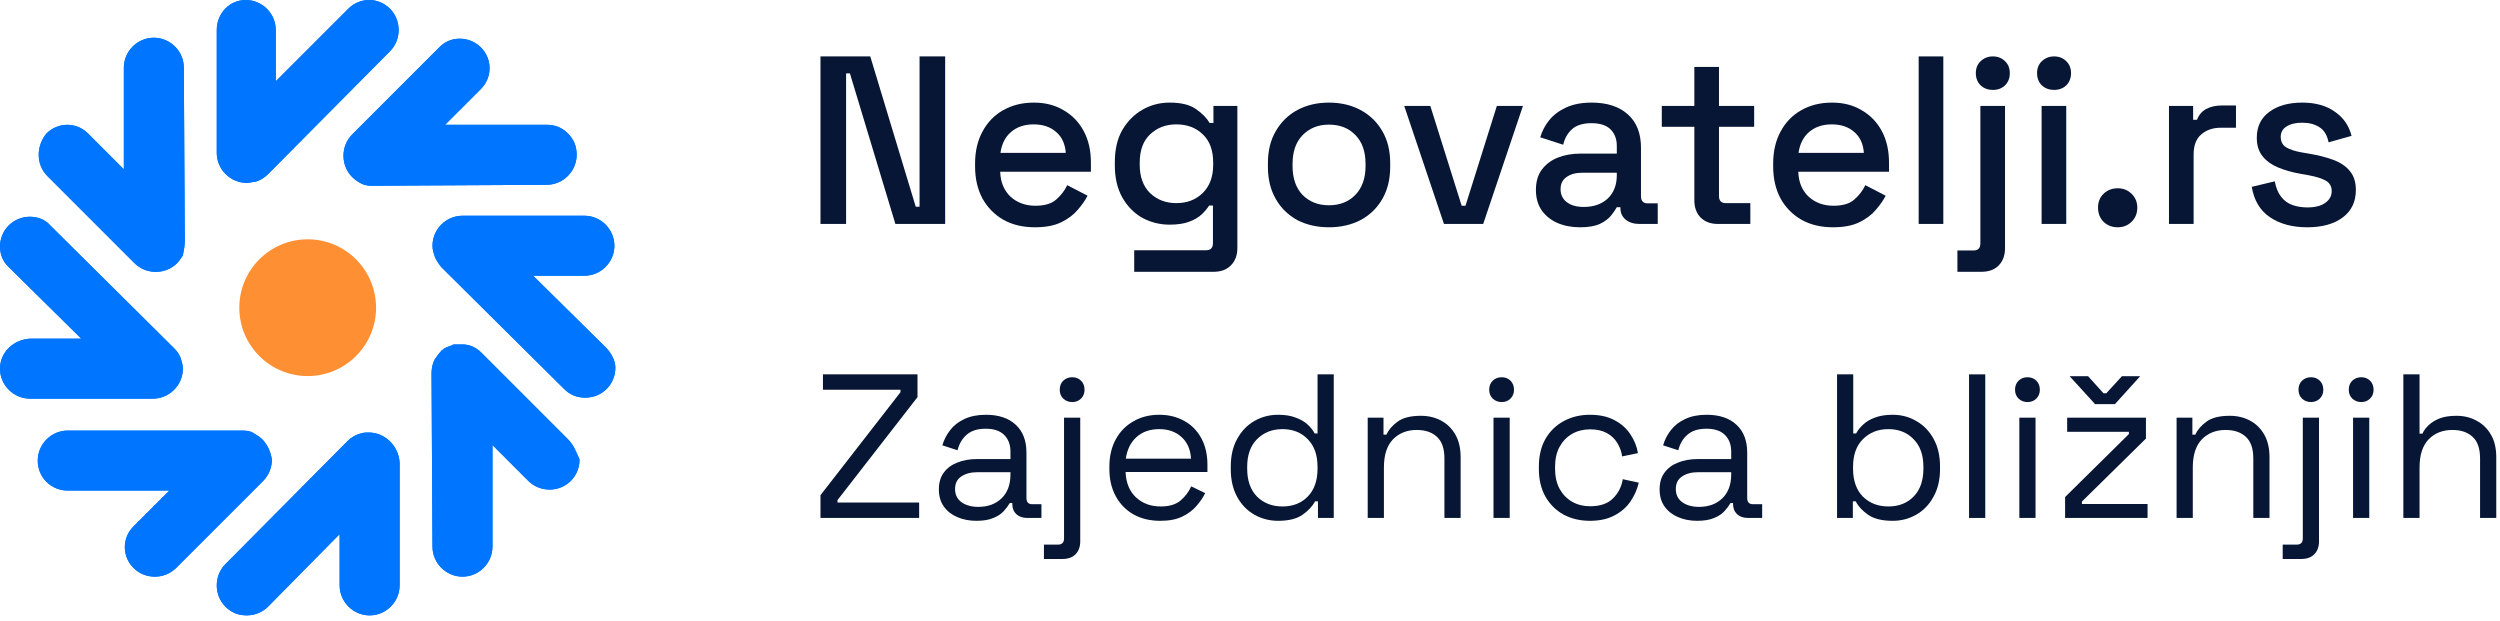
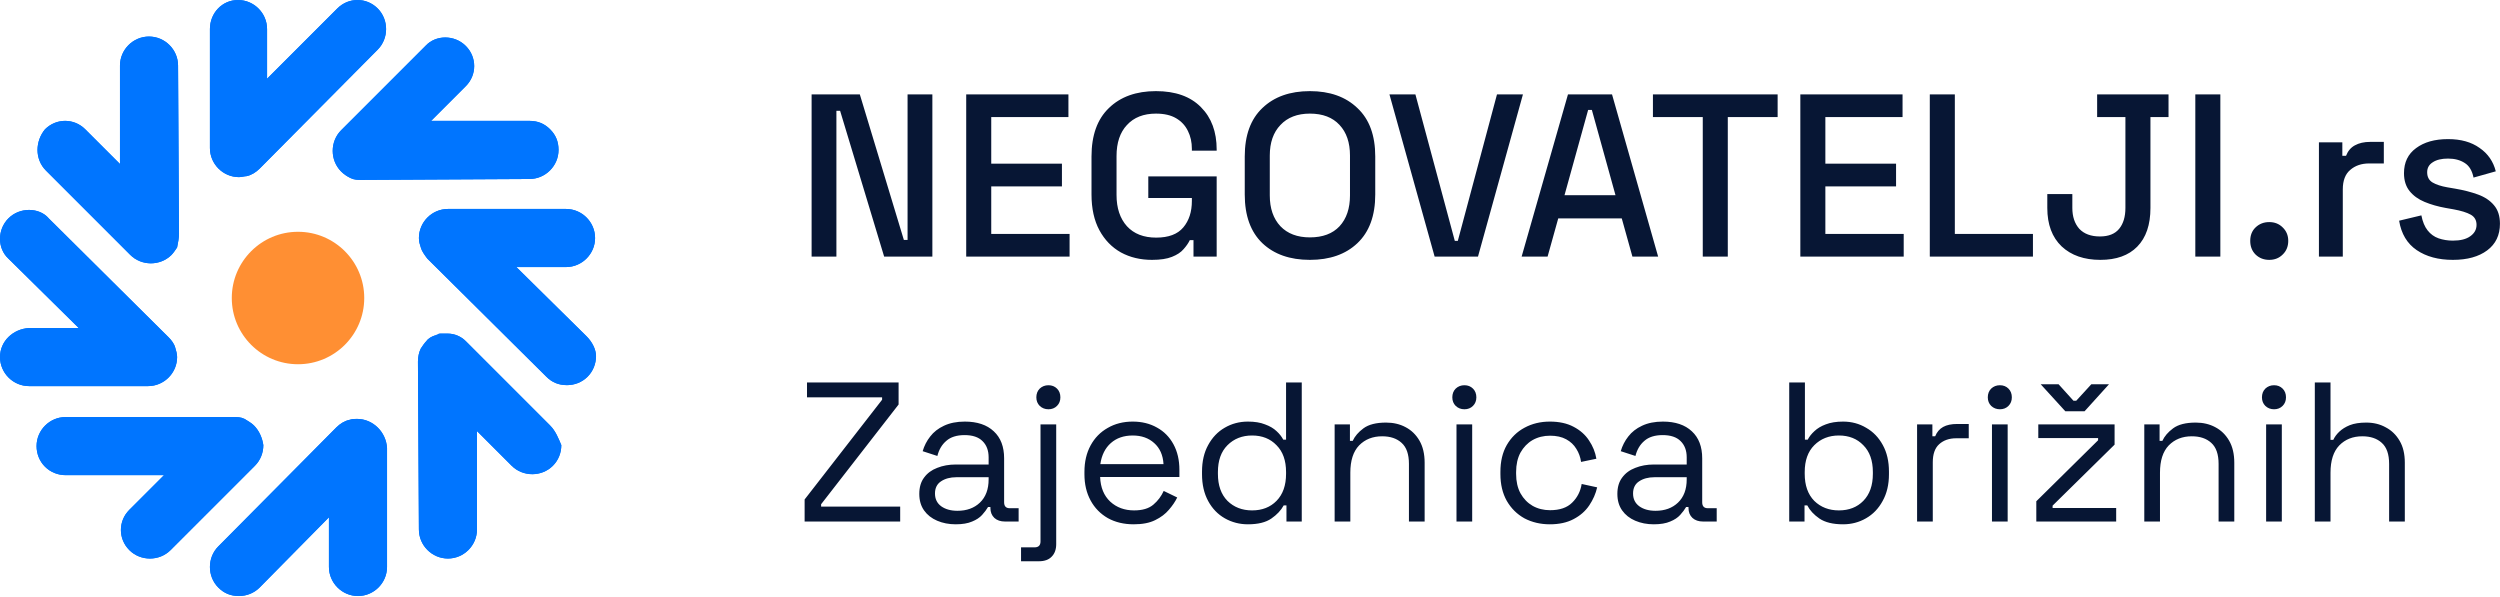
- <svg xmlns="http://www.w3.org/2000/svg" width="520" height="129" viewBox="0 0 520 129" fill="none">
-   <path d="M118.134 27.77C116.926 26.562 115.517 25.958 113.706 25.958H92.575L100.021 18.512C102.436 16.097 102.436 12.273 100.021 9.858C97.606 7.443 93.581 7.443 91.367 9.858L73.255 27.971C72.047 29.178 71.443 30.788 71.443 32.398C71.443 34.008 72.047 35.618 73.255 36.826C73.858 37.43 74.462 37.832 75.267 38.235C76.072 38.637 76.877 38.637 77.682 38.637L113.706 38.436C117.127 38.436 119.945 35.618 119.945 32.197C119.945 30.386 119.341 28.977 118.134 27.77Z" fill="#0075FF" />
-   <path d="M125.983 72.245L110.889 57.353H121.555C124.977 57.353 127.794 54.535 127.794 51.114C127.794 47.693 124.977 44.875 121.555 44.875H96.198C92.776 44.875 89.959 47.693 89.959 51.114C89.959 51.919 90.16 52.523 90.362 53.126C90.563 53.931 91.166 54.736 91.77 55.541L117.329 80.899C118.537 82.106 119.945 82.71 121.757 82.71C123.367 82.71 124.977 82.106 126.184 80.899C127.392 79.692 127.996 78.082 127.996 76.472C127.996 75.063 127.19 73.453 125.983 72.245Z" fill="#0075FF" />
-   <path d="M118.132 91.365L100.02 73.253C99.013 72.246 97.605 71.643 96.196 71.643C95.995 71.643 95.793 71.643 95.592 71.643C95.19 71.643 94.988 71.643 94.787 71.643H94.586C94.385 71.643 94.183 71.643 93.982 71.844C93.781 71.844 93.58 72.045 93.378 72.045C92.775 72.246 91.97 72.649 91.567 73.253C91.165 73.655 90.762 74.259 90.36 74.863C89.957 75.668 89.756 76.674 89.756 77.68L89.957 113.704C89.957 117.125 92.775 119.943 96.196 119.943C99.617 119.943 102.435 117.125 102.435 113.704V92.573L109.881 100.019C111.089 101.227 112.699 101.83 114.309 101.83C115.919 101.83 117.529 101.227 118.736 100.019C119.944 98.811 120.547 97.201 120.547 95.591C119.944 94.183 119.34 92.573 118.132 91.365Z" fill="#0075FF" />
-   <path d="M76.68 89.965C76.077 89.965 75.674 89.965 75.07 90.166C74.064 90.367 73.058 90.971 72.253 91.776L46.895 117.335C45.688 118.543 45.084 120.153 45.084 121.763C45.084 123.373 45.688 124.983 46.895 126.19C48.103 127.398 49.511 128.001 51.323 128.001C52.933 128.001 54.543 127.398 55.75 126.19L70.643 111.096V121.763C70.643 125.184 73.46 128.001 76.882 128.001C80.303 128.001 83.121 125.184 83.121 121.763V96.204C82.919 92.782 80.102 89.965 76.68 89.965Z" fill="#0075FF" />
-   <path d="M54.538 91.37C53.934 90.766 53.129 90.364 52.526 89.961C51.721 89.559 50.916 89.559 50.111 89.559H14.086C10.665 89.559 7.848 92.376 7.848 95.797C7.848 97.407 8.451 99.017 9.659 100.225C10.866 101.432 12.476 102.036 14.086 102.036H35.218L27.772 109.482C25.357 111.898 25.357 115.721 27.772 118.136C28.979 119.344 30.589 119.948 32.199 119.948C33.809 119.948 35.419 119.344 36.627 118.136L54.739 100.024C55.947 98.816 56.55 97.206 56.55 95.596C56.349 94.187 55.745 92.577 54.538 91.37Z" fill="#0075FF" />
-   <path d="M37.634 74.668C37.433 73.863 36.829 73.058 36.225 72.454L10.465 46.895C9.459 45.688 7.849 45.084 6.239 45.084C4.629 45.084 3.019 45.688 1.811 46.895C-0.604 49.31 -0.604 53.335 1.811 55.549L16.905 70.442H6.239C2.818 70.643 1.19955e-07 73.259 1.19955e-07 76.68C1.19955e-07 80.102 2.818 82.919 6.239 82.919H31.798C35.219 82.919 38.036 80.102 38.036 76.68C38.036 76.077 37.835 75.272 37.634 74.668Z" fill="#0075FF" />
-   <path d="M38.438 50.111L38.236 14.086C38.236 10.665 35.419 7.848 31.998 7.848C28.576 7.848 25.759 10.665 25.759 14.086V35.218L18.313 27.772C15.898 25.357 12.074 25.357 9.659 27.772C8.653 28.979 8.049 30.589 8.049 32.199C8.049 33.809 8.653 35.419 9.86 36.627L27.973 54.739C29.18 55.947 30.79 56.55 32.4 56.55C34.01 56.55 35.62 55.947 36.828 54.739C37.23 54.337 37.633 53.733 38.035 53.129C38.236 52.123 38.438 51.117 38.438 50.111Z" fill="#0075FF" />
-   <path d="M81.108 1.811C78.693 -0.604 74.869 -0.604 72.454 1.811L57.36 16.905V6.239C57.36 2.818 54.543 1.19955e-07 51.121 1.19955e-07C47.7 1.19955e-07 45.084 2.818 45.084 6.239V31.798C45.084 35.219 47.901 38.036 51.323 38.036C51.926 38.036 52.53 37.835 52.933 37.835C53.939 37.634 54.945 37.03 55.75 36.225L81.108 10.666C83.523 8.251 83.523 4.226 81.108 1.811Z" fill="#0075FF" />
-   <path d="M118.134 27.77C116.926 26.562 115.517 25.958 113.706 25.958H92.575L100.021 18.512C102.436 16.097 102.436 12.273 100.021 9.858C97.606 7.443 93.581 7.443 91.367 9.858L73.255 27.971C72.047 29.178 71.443 30.788 71.443 32.398C71.443 34.008 72.047 35.618 73.255 36.826C73.858 37.43 74.462 37.832 75.267 38.235C76.072 38.637 76.877 38.637 77.682 38.637L113.706 38.436C117.127 38.436 119.945 35.618 119.945 32.197C119.945 30.386 119.341 28.977 118.134 27.77Z" fill="#0075FF" />
-   <path d="M125.983 72.245L110.889 57.353H121.555C124.977 57.353 127.794 54.535 127.794 51.114C127.794 47.693 124.977 44.875 121.555 44.875H96.198C92.776 44.875 89.959 47.693 89.959 51.114C89.959 51.919 90.16 52.523 90.362 53.126C90.563 53.931 91.166 54.736 91.77 55.541L117.329 80.899C118.537 82.106 119.945 82.71 121.757 82.71C123.367 82.71 124.977 82.106 126.184 80.899C127.392 79.692 127.996 78.082 127.996 76.472C127.996 75.063 127.19 73.453 125.983 72.245Z" fill="#0075FF" />
-   <circle cx="63.999" cy="63.999" r="14.222" fill="#FF8F33" />
-   <path d="M118.132 91.365L100.02 73.253C99.013 72.246 97.605 71.643 96.196 71.643C95.995 71.643 95.793 71.643 95.592 71.643C95.19 71.643 94.988 71.643 94.787 71.643H94.586C94.385 71.643 94.183 71.643 93.982 71.844C93.781 71.844 93.58 72.045 93.378 72.045C92.775 72.246 91.97 72.649 91.567 73.253C91.165 73.655 90.762 74.259 90.36 74.863C89.957 75.668 89.756 76.674 89.756 77.68L89.957 113.704C89.957 117.125 92.775 119.943 96.196 119.943C99.617 119.943 102.435 117.125 102.435 113.704V92.573L109.881 100.019C111.089 101.227 112.699 101.83 114.309 101.83C115.919 101.83 117.529 101.227 118.736 100.019C119.944 98.811 120.547 97.201 120.547 95.591C119.944 94.183 119.34 92.573 118.132 91.365Z" fill="#0075FF" />
-   <path d="M76.68 89.959C76.077 89.959 75.674 89.959 75.07 90.16C74.064 90.362 73.058 90.965 72.253 91.77L46.895 117.329C45.688 118.537 45.084 120.147 45.084 121.757C45.084 123.367 45.688 124.977 46.895 126.184C48.103 127.392 49.511 127.996 51.323 127.996C52.933 127.996 54.543 127.392 55.75 126.184L70.643 111.09V121.757C70.643 125.178 73.46 127.996 76.882 127.996C80.303 127.996 83.121 125.178 83.121 121.757V96.198C82.919 92.776 80.102 89.959 76.68 89.959Z" fill="#0075FF" />
-   <path d="M54.538 91.37C53.934 90.766 53.129 90.364 52.526 89.961C51.721 89.559 50.916 89.559 50.111 89.559H14.086C10.665 89.559 7.848 92.376 7.848 95.797C7.848 97.407 8.451 99.017 9.659 100.225C10.866 101.432 12.476 102.036 14.086 102.036H35.218L27.772 109.482C25.357 111.898 25.357 115.721 27.772 118.136C28.979 119.344 30.589 119.948 32.199 119.948C33.809 119.948 35.419 119.344 36.627 118.136L54.739 100.024C55.947 98.816 56.55 97.206 56.55 95.596C56.349 94.187 55.745 92.577 54.538 91.37Z" fill="#0075FF" />
-   <path d="M37.634 74.668C37.433 73.863 36.829 73.058 36.225 72.454L10.465 46.895C9.459 45.688 7.849 45.084 6.239 45.084C4.629 45.084 3.019 45.688 1.811 46.895C-0.604 49.31 -0.604 53.335 1.811 55.549L16.905 70.442H6.239C2.818 70.643 1.19955e-07 73.259 1.19955e-07 76.68C1.19955e-07 80.102 2.818 82.919 6.239 82.919H31.798C35.219 82.919 38.036 80.102 38.036 76.68C38.036 76.077 37.835 75.272 37.634 74.668Z" fill="#0075FF" />
-   <path d="M38.438 50.111L38.236 14.086C38.236 10.665 35.419 7.848 31.998 7.848C28.576 7.848 25.759 10.665 25.759 14.086V35.218L18.313 27.772C15.898 25.357 12.074 25.357 9.659 27.772C8.653 28.979 8.049 30.589 8.049 32.199C8.049 33.809 8.653 35.419 9.86 36.627L27.973 54.739C29.18 55.947 30.79 56.55 32.4 56.55C34.01 56.55 35.62 55.947 36.828 54.739C37.23 54.337 37.633 53.733 38.035 53.129C38.236 52.123 38.438 51.117 38.438 50.111Z" fill="#0075FF" />
-   <path d="M81.108 1.811C78.693 -0.604 74.869 -0.604 72.454 1.811L57.36 16.905V6.239C57.36 2.818 54.543 1.19955e-07 51.121 1.19955e-07C47.7 1.19955e-07 45.084 2.818 45.084 6.239V31.798C45.084 35.219 47.901 38.036 51.323 38.036C51.926 38.036 52.53 37.835 52.933 37.835C53.939 37.634 54.945 37.03 55.75 36.225L81.108 10.666C83.523 8.251 83.523 4.226 81.108 1.811Z" fill="#0075FF" />
-   <path d="M170.66 46.578V11.734H181.014L190.471 42.994H191.268V11.734H196.594V46.578H186.24L176.783 15.268H175.986V46.578H170.66Z" fill="#071634" />
-   <path d="M215.26 47.275C212.771 47.275 210.598 46.761 208.739 45.732C206.881 44.67 205.421 43.194 204.359 41.302C203.33 39.377 202.816 37.154 202.816 34.632V34.035C202.816 31.479 203.33 29.256 204.359 27.364C205.388 25.44 206.814 23.963 208.64 22.934C210.498 21.872 212.638 21.341 215.061 21.341C217.417 21.341 219.474 21.872 221.233 22.934C223.025 23.963 224.419 25.407 225.414 27.265C226.41 29.123 226.908 31.297 226.908 33.786V35.727H208.042C208.109 37.884 208.822 39.609 210.183 40.904C211.576 42.165 213.302 42.795 215.36 42.795C217.284 42.795 218.728 42.364 219.69 41.501C220.686 40.638 221.449 39.643 221.98 38.514L226.211 40.705C225.746 41.634 225.066 42.613 224.17 43.641C223.307 44.67 222.162 45.533 220.735 46.23C219.309 46.927 217.483 47.275 215.26 47.275ZM208.092 31.794H221.681C221.548 29.936 220.885 28.493 219.69 27.464C218.495 26.402 216.936 25.871 215.011 25.871C213.086 25.871 211.51 26.402 210.282 27.464C209.088 28.493 208.358 29.936 208.092 31.794Z" fill="#071634" />
-   <path d="M231.885 34.433V33.686C231.885 31.098 232.399 28.891 233.428 27.066C234.49 25.241 235.883 23.83 237.609 22.835C239.335 21.839 241.226 21.341 243.284 21.341C245.673 21.341 247.498 21.789 248.759 22.685C250.053 23.581 250.999 24.544 251.596 25.572H252.393V22.038H257.371V51.606C257.371 53.099 256.923 54.294 256.027 55.19C255.164 56.086 253.969 56.534 252.443 56.534H235.917V52.054H250.85C251.812 52.054 252.293 51.556 252.293 50.56V42.745H251.497C251.132 43.343 250.617 43.957 249.954 44.587C249.29 45.218 248.411 45.732 247.316 46.13C246.254 46.529 244.91 46.728 243.284 46.728C241.226 46.728 239.318 46.246 237.559 45.284C235.834 44.288 234.457 42.878 233.428 41.053C232.399 39.195 231.885 36.988 231.885 34.433ZM244.677 42.248C246.901 42.248 248.726 41.551 250.153 40.157C251.613 38.73 252.343 36.772 252.343 34.283V33.835C252.343 31.28 251.63 29.322 250.203 27.962C248.776 26.568 246.934 25.871 244.677 25.871C242.487 25.871 240.662 26.568 239.202 27.962C237.775 29.322 237.062 31.28 237.062 33.835V34.283C237.062 36.772 237.775 38.73 239.202 40.157C240.662 41.551 242.487 42.248 244.677 42.248Z" fill="#071634" />
-   <path d="M276.418 47.275C273.962 47.275 271.772 46.777 269.847 45.782C267.956 44.753 266.462 43.293 265.367 41.401C264.272 39.51 263.725 37.27 263.725 34.682V33.935C263.725 31.346 264.272 29.123 265.367 27.265C266.462 25.373 267.956 23.913 269.847 22.884C271.772 21.856 273.962 21.341 276.418 21.341C278.873 21.341 281.064 21.856 282.988 22.884C284.913 23.913 286.423 25.373 287.518 27.265C288.613 29.123 289.161 31.346 289.161 33.935V34.682C289.161 37.27 288.613 39.51 287.518 41.401C286.423 43.293 284.913 44.753 282.988 45.782C281.064 46.777 278.873 47.275 276.418 47.275ZM276.418 42.696C278.674 42.696 280.499 41.982 281.893 40.555C283.32 39.095 284.034 37.087 284.034 34.532V34.084C284.034 31.529 283.337 29.538 281.943 28.111C280.549 26.651 278.707 25.921 276.418 25.921C274.194 25.921 272.369 26.651 270.942 28.111C269.548 29.538 268.852 31.529 268.852 34.084V34.532C268.852 37.087 269.548 39.095 270.942 40.555C272.369 41.982 274.194 42.696 276.418 42.696Z" fill="#071634" />
-   <path d="M300.343 46.578L292.08 22.038H297.506L304.027 42.795H304.823L311.344 22.038H316.77L308.507 46.578H300.343Z" fill="#071634" />
-   <path d="M328.68 47.275C326.921 47.275 325.345 46.977 323.951 46.379C322.591 45.782 321.496 44.903 320.666 43.741C319.869 42.58 319.471 41.169 319.471 39.51C319.471 37.818 319.869 36.424 320.666 35.329C321.496 34.2 322.607 33.354 324.001 32.79C325.428 32.226 327.037 31.944 328.829 31.944H336.296V30.351C336.296 28.924 335.865 27.779 335.002 26.916C334.139 26.054 332.812 25.622 331.02 25.622C329.261 25.622 327.917 26.037 326.988 26.867C326.058 27.696 325.445 28.775 325.146 30.102L320.367 28.559C320.765 27.232 321.396 26.037 322.259 24.975C323.155 23.88 324.333 23.001 325.793 22.337C327.253 21.673 329.012 21.341 331.069 21.341C334.255 21.341 336.76 22.154 338.586 23.78C340.411 25.407 341.323 27.713 341.323 30.699V40.804C341.323 41.8 341.788 42.297 342.717 42.297H344.808V46.578H340.975C339.813 46.578 338.868 46.28 338.138 45.682C337.408 45.085 337.043 44.272 337.043 43.243V43.094H336.296C336.03 43.592 335.632 44.172 335.101 44.836C334.57 45.5 333.79 46.081 332.762 46.578C331.733 47.043 330.372 47.275 328.68 47.275ZM329.427 43.044C331.484 43.044 333.143 42.463 334.404 41.302C335.665 40.107 336.296 38.481 336.296 36.424V35.926H329.128C327.767 35.926 326.672 36.225 325.843 36.822C325.013 37.386 324.598 38.232 324.598 39.361C324.598 40.489 325.03 41.385 325.893 42.049C326.755 42.712 327.933 43.044 329.427 43.044Z" fill="#071634" />
-   <path d="M357.3 46.578C355.807 46.578 354.612 46.13 353.716 45.234C352.854 44.338 352.422 43.144 352.422 41.65V26.369H345.652V22.038H352.422V13.925H357.549V22.038H364.866V26.369H357.549V40.754C357.549 41.75 358.014 42.248 358.943 42.248H364.07V46.578H357.3Z" fill="#071634" />
-   <path d="M381.264 47.275C378.776 47.275 376.602 46.761 374.744 45.732C372.885 44.67 371.425 43.194 370.363 41.302C369.335 39.377 368.82 37.154 368.82 34.632V34.035C368.82 31.479 369.335 29.256 370.363 27.364C371.392 25.44 372.819 23.963 374.644 22.934C376.502 21.872 378.643 21.341 381.065 21.341C383.421 21.341 385.479 21.872 387.238 22.934C389.03 23.963 390.423 25.407 391.419 27.265C392.414 29.123 392.912 31.297 392.912 33.786V35.727H374.047C374.113 37.884 374.827 39.609 376.187 40.904C377.581 42.165 379.307 42.795 381.364 42.795C383.289 42.795 384.732 42.364 385.695 41.501C386.69 40.638 387.453 39.643 387.984 38.514L392.215 40.705C391.751 41.634 391.07 42.613 390.174 43.641C389.312 44.67 388.167 45.533 386.74 46.23C385.313 46.927 383.488 47.275 381.264 47.275ZM374.097 31.794H387.686C387.553 29.936 386.889 28.493 385.695 27.464C384.5 26.402 382.94 25.871 381.016 25.871C379.091 25.871 377.515 26.402 376.287 27.464C375.092 28.493 374.362 29.936 374.097 31.794Z" fill="#071634" />
-   <path d="M399.084 46.578V11.734H404.211V46.578H399.084Z" fill="#071634" />
-   <path d="M407.141 56.534V52.103H410.476C411.438 52.103 411.919 51.606 411.919 50.61V22.038H417.046V51.606C417.046 53.099 416.615 54.294 415.752 55.19C414.889 56.086 413.678 56.534 412.118 56.534H407.141ZM414.508 18.703C413.512 18.703 412.666 18.388 411.969 17.757C411.305 17.094 410.973 16.247 410.973 15.219C410.973 14.19 411.305 13.36 411.969 12.73C412.666 12.066 413.512 11.734 414.508 11.734C415.536 11.734 416.383 12.066 417.046 12.73C417.71 13.36 418.042 14.19 418.042 15.219C418.042 16.247 417.71 17.094 417.046 17.757C416.383 18.388 415.536 18.703 414.508 18.703Z" fill="#071634" />
-   <path d="M424.653 46.578V22.038H429.78V46.578H424.653ZM427.241 18.703C426.246 18.703 425.4 18.388 424.703 17.757C424.039 17.094 423.707 16.247 423.707 15.219C423.707 14.19 424.039 13.36 424.703 12.73C425.4 12.066 426.246 11.734 427.241 11.734C428.27 11.734 429.116 12.066 429.78 12.73C430.444 13.36 430.775 14.19 430.775 15.219C430.775 16.247 430.444 17.094 429.78 17.757C429.116 18.388 428.27 18.703 427.241 18.703Z" fill="#071634" />
-   <path d="M440.475 47.275C439.313 47.275 438.335 46.894 437.538 46.13C436.775 45.367 436.393 44.388 436.393 43.194C436.393 41.999 436.775 41.036 437.538 40.306C438.335 39.543 439.313 39.161 440.475 39.161C441.636 39.161 442.599 39.543 443.362 40.306C444.158 41.07 444.557 42.032 444.557 43.194C444.557 44.388 444.158 45.367 443.362 46.13C442.599 46.894 441.636 47.275 440.475 47.275Z" fill="#071634" />
-   <path d="M451.146 46.578V22.038H456.173V24.925H456.969C457.368 23.897 457.998 23.15 458.861 22.685C459.757 22.188 460.852 21.939 462.146 21.939H465.083V26.568H461.947C460.288 26.568 458.927 27.032 457.865 27.962C456.803 28.858 456.273 30.251 456.273 32.143V46.578H451.146Z" fill="#071634" />
-   <path d="M479.915 47.275C476.796 47.275 474.208 46.578 472.15 45.184C470.093 43.791 468.832 41.684 468.367 38.863L473.146 37.718C473.411 39.079 473.859 40.157 474.49 40.953C475.12 41.75 475.9 42.314 476.829 42.646C477.792 42.978 478.82 43.144 479.915 43.144C481.541 43.144 482.786 42.828 483.649 42.198C484.545 41.567 484.993 40.754 484.993 39.759C484.993 38.763 484.578 38.033 483.748 37.569C482.919 37.104 481.691 36.722 480.065 36.424L478.372 36.125C476.713 35.827 475.203 35.395 473.843 34.831C472.482 34.267 471.404 33.487 470.607 32.491C469.811 31.496 469.413 30.218 469.413 28.659C469.413 26.336 470.275 24.544 472.001 23.283C473.727 21.988 476.016 21.341 478.87 21.341C481.624 21.341 483.881 21.972 485.64 23.233C487.432 24.461 488.593 26.137 489.124 28.26L484.346 29.604C484.047 28.111 483.416 27.066 482.454 26.468C481.492 25.838 480.297 25.523 478.87 25.523C477.476 25.523 476.381 25.788 475.585 26.319C474.788 26.817 474.39 27.53 474.39 28.459C474.39 29.455 474.772 30.185 475.535 30.65C476.332 31.114 477.393 31.463 478.721 31.695L480.463 31.994C482.222 32.292 483.831 32.707 485.291 33.238C486.751 33.769 487.896 34.532 488.726 35.528C489.589 36.523 490.02 37.851 490.02 39.51C490.02 41.966 489.108 43.874 487.282 45.234C485.457 46.595 483.002 47.275 479.915 47.275Z" fill="#071634" />
-   <path d="M170.66 107.733V102.997L187.3 81.579V81.067H171.172V77.867H190.841V82.603L174.201 104.021V104.533H191.183V107.733H170.66Z" fill="#071634" />
-   <path d="M203.093 108.331C201.642 108.331 200.319 108.075 199.125 107.563C197.93 107.051 196.991 106.311 196.309 105.344C195.626 104.377 195.285 103.197 195.285 101.803C195.285 100.381 195.626 99.214 196.309 98.304C196.991 97.366 197.93 96.669 199.125 96.214C200.319 95.73 201.656 95.488 203.135 95.488H210.175V93.952C210.175 92.473 209.734 91.307 208.853 90.454C207.999 89.6 206.719 89.174 205.013 89.174C203.334 89.174 202.026 89.586 201.087 90.411C200.149 91.207 199.509 92.288 199.167 93.654L196.01 92.63C196.351 91.463 196.892 90.411 197.631 89.472C198.371 88.505 199.352 87.737 200.575 87.168C201.827 86.571 203.32 86.272 205.055 86.272C207.729 86.272 209.805 86.969 211.285 88.363C212.764 89.728 213.503 91.662 213.503 94.166V103.595C213.503 104.448 213.901 104.875 214.698 104.875H216.618V107.733H213.674C212.735 107.733 211.981 107.477 211.413 106.965C210.844 106.425 210.559 105.714 210.559 104.832V104.619H210.047C209.734 105.159 209.308 105.728 208.767 106.325C208.255 106.894 207.544 107.364 206.634 107.733C205.724 108.132 204.543 108.331 203.093 108.331ZM203.477 105.429C205.468 105.429 207.075 104.846 208.298 103.68C209.549 102.485 210.175 100.822 210.175 98.688V98.219H203.263C201.926 98.219 200.817 98.517 199.935 99.115C199.082 99.684 198.655 100.551 198.655 101.717C198.655 102.884 199.096 103.794 199.978 104.448C200.888 105.102 202.054 105.429 203.477 105.429Z" fill="#071634" />
-   <path d="M217.138 116.267V113.28H220.039C220.893 113.28 221.319 112.853 221.319 112V86.87H224.69V112.597C224.69 113.735 224.363 114.631 223.709 115.285C223.083 115.939 222.173 116.267 220.978 116.267H217.138ZM223.026 83.627C222.286 83.627 221.661 83.385 221.149 82.902C220.665 82.418 220.423 81.807 220.423 81.067C220.423 80.299 220.665 79.673 221.149 79.19C221.661 78.706 222.286 78.465 223.026 78.465C223.766 78.465 224.377 78.706 224.861 79.19C225.344 79.673 225.586 80.299 225.586 81.067C225.586 81.807 225.344 82.418 224.861 82.902C224.377 83.385 223.766 83.627 223.026 83.627Z" fill="#071634" />
-   <path d="M241.333 108.331C239.228 108.331 237.379 107.89 235.786 107.008C234.193 106.098 232.956 104.832 232.074 103.211C231.192 101.589 230.752 99.712 230.752 97.579V97.067C230.752 94.905 231.192 93.014 232.074 91.392C232.956 89.771 234.179 88.519 235.743 87.638C237.308 86.728 239.1 86.272 241.119 86.272C243.082 86.272 244.817 86.699 246.325 87.552C247.832 88.377 249.013 89.572 249.866 91.136C250.719 92.701 251.146 94.535 251.146 96.64V98.176H234.122C234.208 100.423 234.933 102.187 236.298 103.467C237.663 104.718 239.37 105.344 241.418 105.344C243.21 105.344 244.59 104.932 245.557 104.107C246.524 103.282 247.263 102.301 247.775 101.163L250.677 102.571C250.25 103.453 249.653 104.334 248.885 105.216C248.145 106.098 247.164 106.837 245.941 107.435C244.746 108.032 243.21 108.331 241.333 108.331ZM234.165 95.403H247.733C247.619 93.469 246.95 91.961 245.727 90.88C244.533 89.799 242.997 89.259 241.119 89.259C239.214 89.259 237.649 89.799 236.426 90.88C235.203 91.961 234.449 93.469 234.165 95.403Z" fill="#071634" />
-   <path d="M265.857 108.331C264.065 108.331 262.415 107.904 260.908 107.051C259.4 106.197 258.206 104.96 257.324 103.339C256.442 101.717 256.001 99.797 256.001 97.579V97.024C256.001 94.806 256.442 92.9 257.324 91.307C258.206 89.686 259.386 88.448 260.865 87.595C262.373 86.713 264.037 86.272 265.857 86.272C267.308 86.272 268.531 86.472 269.526 86.87C270.55 87.24 271.375 87.723 272.001 88.32C272.627 88.889 273.11 89.501 273.452 90.155H274.049V77.867H277.42V107.733H274.134V104.277H273.537C272.968 105.33 272.086 106.269 270.892 107.093C269.697 107.918 268.019 108.331 265.857 108.331ZM266.753 105.344C268.915 105.344 270.664 104.661 272.001 103.296C273.366 101.902 274.049 99.968 274.049 97.494V97.11C274.049 94.635 273.366 92.715 272.001 91.35C270.664 89.956 268.915 89.259 266.753 89.259C264.62 89.259 262.856 89.956 261.462 91.35C260.097 92.715 259.414 94.635 259.414 97.11V97.494C259.414 99.968 260.097 101.902 261.462 103.296C262.856 104.661 264.62 105.344 266.753 105.344Z" fill="#071634" />
-   <path d="M284.483 107.733V86.87H287.768V90.411H288.366C288.821 89.415 289.589 88.519 290.67 87.723C291.779 86.898 293.4 86.486 295.534 86.486C297.098 86.486 298.492 86.813 299.715 87.467C300.966 88.121 301.962 89.088 302.701 90.368C303.441 91.648 303.811 93.227 303.811 95.104V107.733H300.44V95.36C300.44 93.284 299.914 91.776 298.862 90.838C297.838 89.899 296.444 89.43 294.68 89.43C292.661 89.43 291.011 90.084 289.731 91.392C288.479 92.701 287.854 94.649 287.854 97.238V107.733H284.483Z" fill="#071634" />
-   <path d="M310.649 107.733V86.87H314.02V107.733H310.649ZM312.356 83.627C311.616 83.627 310.991 83.385 310.479 82.902C309.995 82.418 309.753 81.807 309.753 81.067C309.753 80.299 309.995 79.673 310.479 79.19C310.991 78.706 311.616 78.465 312.356 78.465C313.096 78.465 313.707 78.706 314.191 79.19C314.674 79.673 314.916 80.299 314.916 81.067C314.916 81.807 314.674 82.418 314.191 82.902C313.707 83.385 313.096 83.627 312.356 83.627Z" fill="#071634" />
-   <path d="M330.707 108.331C328.688 108.331 326.867 107.904 325.246 107.051C323.653 106.169 322.387 104.917 321.449 103.296C320.539 101.675 320.084 99.755 320.084 97.536V97.067C320.084 94.82 320.539 92.9 321.449 91.307C322.387 89.686 323.653 88.448 325.246 87.595C326.867 86.713 328.688 86.272 330.707 86.272C332.698 86.272 334.391 86.642 335.785 87.382C337.207 88.121 338.316 89.103 339.113 90.326C339.937 91.549 340.464 92.857 340.691 94.251L337.406 94.934C337.264 93.91 336.922 92.971 336.382 92.118C335.87 91.264 335.145 90.582 334.206 90.07C333.267 89.558 332.115 89.302 330.75 89.302C329.356 89.302 328.105 89.615 326.995 90.24C325.915 90.866 325.047 91.762 324.393 92.928C323.767 94.094 323.454 95.488 323.454 97.11V97.494C323.454 99.115 323.767 100.509 324.393 101.675C325.047 102.841 325.915 103.737 326.995 104.363C328.105 104.989 329.356 105.301 330.75 105.301C332.826 105.301 334.405 104.761 335.486 103.68C336.595 102.599 337.278 101.262 337.534 99.669L340.862 100.395C340.549 101.76 339.98 103.054 339.155 104.277C338.33 105.501 337.207 106.482 335.785 107.221C334.391 107.961 332.698 108.331 330.707 108.331Z" fill="#071634" />
-   <path d="M353.007 108.331C351.556 108.331 350.234 108.075 349.039 107.563C347.844 107.051 346.906 106.311 346.223 105.344C345.54 104.377 345.199 103.197 345.199 101.803C345.199 100.381 345.54 99.214 346.223 98.304C346.906 97.366 347.844 96.669 349.039 96.214C350.234 95.73 351.571 95.488 353.05 95.488H360.09V93.952C360.09 92.473 359.649 91.307 358.767 90.454C357.914 89.6 356.634 89.174 354.927 89.174C353.249 89.174 351.94 89.586 351.002 90.411C350.063 91.207 349.423 92.288 349.082 93.654L345.924 92.63C346.266 91.463 346.806 90.411 347.546 89.472C348.285 88.505 349.267 87.737 350.49 87.168C351.741 86.571 353.235 86.272 354.97 86.272C357.643 86.272 359.72 86.969 361.199 88.363C362.678 89.728 363.418 91.662 363.418 94.166V103.595C363.418 104.448 363.816 104.875 364.612 104.875H366.532V107.733H363.588C362.65 107.733 361.896 107.477 361.327 106.965C360.758 106.425 360.474 105.714 360.474 104.832V104.619H359.962C359.649 105.159 359.222 105.728 358.682 106.325C358.17 106.894 357.459 107.364 356.548 107.733C355.638 108.132 354.458 108.331 353.007 108.331ZM353.391 105.429C355.382 105.429 356.989 104.846 358.212 103.68C359.464 102.485 360.09 100.822 360.09 98.688V98.219H353.178C351.841 98.219 350.732 98.517 349.85 99.115C348.996 99.684 348.57 100.551 348.57 101.717C348.57 102.884 349.011 103.794 349.892 104.448C350.803 105.102 351.969 105.429 353.391 105.429Z" fill="#071634" />
-   <path d="M393.669 108.331C391.507 108.331 389.815 107.918 388.592 107.093C387.397 106.269 386.53 105.33 385.989 104.277H385.392V107.733H382.107V77.867H385.477V90.155H386.075C386.416 89.501 386.899 88.889 387.525 88.32C388.151 87.723 388.962 87.24 389.957 86.87C390.981 86.472 392.218 86.272 393.669 86.272C395.489 86.272 397.139 86.713 398.618 87.595C400.126 88.448 401.321 89.686 402.202 91.307C403.084 92.9 403.525 94.806 403.525 97.024V97.579C403.525 99.797 403.07 101.717 402.16 103.339C401.278 104.96 400.083 106.197 398.576 107.051C397.097 107.904 395.461 108.331 393.669 108.331ZM392.773 105.344C394.935 105.344 396.684 104.661 398.021 103.296C399.386 101.902 400.069 99.968 400.069 97.494V97.11C400.069 94.635 399.386 92.715 398.021 91.35C396.684 89.956 394.935 89.259 392.773 89.259C390.64 89.259 388.876 89.956 387.482 91.35C386.117 92.715 385.435 94.635 385.435 97.11V97.494C385.435 99.968 386.117 101.902 387.482 103.296C388.876 104.661 390.64 105.344 392.773 105.344Z" fill="#071634" />
-   <path d="M409.564 107.733V77.867H412.935V107.733H409.564Z" fill="#071634" />
-   <path d="M420.023 107.733V86.87H423.393V107.733H420.023ZM421.729 83.627C420.99 83.627 420.364 83.385 419.852 82.902C419.368 82.418 419.127 81.807 419.127 81.067C419.127 80.299 419.368 79.673 419.852 79.19C420.364 78.706 420.99 78.465 421.729 78.465C422.469 78.465 423.08 78.706 423.564 79.19C424.047 79.673 424.289 80.299 424.289 81.067C424.289 81.807 424.047 82.418 423.564 82.902C423.08 83.385 422.469 83.627 421.729 83.627Z" fill="#071634" />
-   <path d="M429.542 107.733V103.381L442.811 90.283V89.814H429.969V86.87H446.353V91.222L433.041 104.32V104.832H446.694V107.733H429.542ZM435.771 84.054L430.481 78.251H434.321L437.521 81.793H438.118L441.361 78.251H445.158L439.91 84.054H435.771Z" fill="#071634" />
-   <path d="M452.73 107.733V86.87H456.016V90.411H456.613C457.068 89.415 457.836 88.519 458.917 87.723C460.026 86.898 461.648 86.486 463.781 86.486C465.345 86.486 466.739 86.813 467.962 87.467C469.214 88.121 470.209 89.088 470.949 90.368C471.688 91.648 472.058 93.227 472.058 95.104V107.733H468.688V95.36C468.688 93.284 468.161 91.776 467.109 90.838C466.085 89.899 464.691 89.43 462.928 89.43C460.908 89.43 459.258 90.084 457.978 91.392C456.727 92.701 456.101 94.649 456.101 97.238V107.733H452.73Z" fill="#071634" />
-   <path d="M474.801 116.267V113.28H477.702C478.555 113.28 478.982 112.853 478.982 112V86.87H482.353V112.597C482.353 113.735 482.026 114.631 481.371 115.285C480.746 115.939 479.835 116.267 478.641 116.267H474.801ZM480.689 83.627C479.949 83.627 479.323 83.385 478.811 82.902C478.328 82.418 478.086 81.807 478.086 81.067C478.086 80.299 478.328 79.673 478.811 79.19C479.323 78.706 479.949 78.465 480.689 78.465C481.428 78.465 482.04 78.706 482.523 79.19C483.007 79.673 483.249 80.299 483.249 81.067C483.249 81.807 483.007 82.418 482.523 82.902C482.04 83.385 481.428 83.627 480.689 83.627Z" fill="#071634" />
-   <path d="M489.438 107.733V86.87H492.809V107.733H489.438ZM491.145 83.627C490.405 83.627 489.78 83.385 489.268 82.902C488.784 82.418 488.542 81.807 488.542 81.067C488.542 80.299 488.784 79.673 489.268 79.19C489.78 78.706 490.405 78.465 491.145 78.465C491.884 78.465 492.496 78.706 492.98 79.19C493.463 79.673 493.705 80.299 493.705 81.067C493.705 81.807 493.463 82.418 492.98 82.902C492.496 83.385 491.884 83.627 491.145 83.627Z" fill="#071634" />
-   <path d="M499.896 107.733V77.867H503.267V90.198H503.864C504.149 89.572 504.575 88.989 505.144 88.448C505.742 87.879 506.495 87.41 507.406 87.04C508.344 86.671 509.525 86.486 510.947 86.486C512.511 86.486 513.905 86.827 515.128 87.51C516.38 88.164 517.375 89.131 518.115 90.411C518.854 91.662 519.224 93.227 519.224 95.104V107.733H515.854V95.36C515.854 93.284 515.327 91.776 514.275 90.838C513.251 89.899 511.857 89.43 510.094 89.43C508.074 89.43 506.424 90.084 505.144 91.392C503.893 92.701 503.267 94.649 503.267 97.238V107.733H499.896Z" fill="#071634" />
+ <svg xmlns="http://www.w3.org/2000/svg" fill="none" viewBox="0 0.5 151 36">
+   <path d="M33.227 8.311C32.887 7.971 32.491 7.801 31.981 7.801H26.038L28.132 5.707C28.812 5.028 28.812 3.952 28.132 3.273C27.453 2.594 26.321 2.594 25.698 3.273L20.604 8.367C20.265 8.707 20.095 9.16 20.095 9.613C20.095 10.065 20.265 10.518 20.604 10.858C20.774 11.028 20.944 11.141 21.17 11.254C21.397 11.367 21.623 11.367 21.849 11.367L31.981 11.311C32.944 11.311 33.736 10.518 33.736 9.556C33.736 9.047 33.566 8.65 33.227 8.311Z" fill="#0075FF" />
+   <path d="M35.434 20.819L31.189 16.631H34.188C35.151 16.631 35.943 15.838 35.943 14.876C35.943 13.914 35.151 13.121 34.188 13.121H27.056C26.094 13.121 25.302 13.914 25.302 14.876C25.302 15.102 25.358 15.272 25.415 15.442C25.472 15.668 25.641 15.895 25.811 16.121L33 23.253C33.339 23.593 33.736 23.762 34.245 23.762C34.698 23.762 35.151 23.593 35.49 23.253C35.83 22.913 36 22.461 36 22.008C36 21.611 35.773 21.159 35.434 20.819Z" fill="#0075FF" />
+   <path d="M33.225 26.198L28.131 21.103C27.848 20.82 27.452 20.65 27.055 20.65C26.999 20.65 26.942 20.65 26.886 20.65C26.772 20.65 26.716 20.65 26.659 20.65H26.603C26.546 20.65 26.489 20.65 26.433 20.707C26.376 20.707 26.32 20.764 26.263 20.764C26.093 20.82 25.867 20.933 25.754 21.103C25.64 21.216 25.527 21.386 25.414 21.556C25.301 21.782 25.244 22.066 25.244 22.349L25.301 32.48C25.301 33.443 26.093 34.235 27.055 34.235C28.018 34.235 28.81 33.443 28.81 32.48V26.537L30.904 28.631C31.244 28.971 31.697 29.141 32.15 29.141C32.602 29.141 33.055 28.971 33.395 28.631C33.735 28.292 33.904 27.839 33.904 27.386C33.735 26.99 33.565 26.537 33.225 26.198Z" fill="#0075FF" />
+   <path d="M21.565 25.803C21.395 25.803 21.282 25.803 21.113 25.859C20.829 25.916 20.547 26.086 20.32 26.312L13.188 33.501C12.848 33.84 12.679 34.293 12.679 34.746C12.679 35.199 12.848 35.652 13.188 35.991C13.528 36.331 13.924 36.501 14.433 36.501C14.886 36.501 15.339 36.331 15.679 35.991L19.867 31.746V34.746C19.867 35.708 20.66 36.501 21.622 36.501C22.584 36.501 23.377 35.708 23.377 34.746V27.557C23.32 26.595 22.528 25.803 21.565 25.803Z" fill="#0075FF" />
+   <path d="M15.34 26.199C15.17 26.029 14.944 25.916 14.774 25.803C14.547 25.689 14.321 25.689 14.095 25.689H3.963C3 25.689 2.208 26.482 2.208 27.444C2.208 27.897 2.378 28.35 2.717 28.689C3.057 29.029 3.51 29.199 3.963 29.199H9.906L7.812 31.293C7.132 31.972 7.132 33.048 7.812 33.727C8.151 34.067 8.604 34.236 9.057 34.236C9.51 34.236 9.963 34.067 10.302 33.727L15.396 28.633C15.736 28.293 15.906 27.84 15.906 27.387C15.849 26.991 15.68 26.538 15.34 26.199Z" fill="#0075FF" />
+   <path d="M10.585 21.5C10.528 21.274 10.358 21.047 10.188 20.878L2.943 13.689C2.66 13.35 2.208 13.18 1.755 13.18C1.302 13.18 0.849 13.35 0.509 13.689C-0.17 14.368 -0.17 15.5 0.509 16.123L4.755 20.312H1.755C0.792 20.368 3.37379e-08 21.104 3.37379e-08 22.066C3.37379e-08 23.029 0.792 23.821 1.755 23.821H8.943C9.905 23.821 10.698 23.029 10.698 22.066C10.698 21.896 10.641 21.67 10.585 21.5Z" fill="#0075FF" />
+   <path d="M10.812 14.594L10.755 4.462C10.755 3.499 9.963 2.707 9 2.707C8.038 2.707 7.246 3.499 7.246 4.462V10.405L5.151 8.311C4.472 7.631 3.397 7.631 2.717 8.311C2.434 8.65 2.265 9.103 2.265 9.556C2.265 10.009 2.434 10.462 2.774 10.801L7.868 15.896C8.208 16.235 8.661 16.405 9.114 16.405C9.566 16.405 10.019 16.235 10.359 15.896C10.472 15.782 10.585 15.613 10.698 15.443C10.755 15.16 10.812 14.877 10.812 14.594Z" fill="#0075FF" />
+   <path d="M22.811 1.009C22.131 0.33 21.056 0.33 20.377 1.009L16.131 5.255V2.255C16.131 1.292 15.339 0.5 14.377 0.5C13.415 0.5 12.679 1.292 12.679 2.255V9.443C12.679 10.405 13.471 11.198 14.433 11.198C14.603 11.198 14.773 11.141 14.886 11.141C15.169 11.085 15.452 10.915 15.679 10.688L22.811 3.5C23.49 2.821 23.49 1.689 22.811 1.009Z" fill="#0075FF" />
+   <path d="M33.227 8.311C32.887 7.971 32.491 7.801 31.981 7.801H26.038L28.132 5.707C28.812 5.028 28.812 3.952 28.132 3.273C27.453 2.594 26.321 2.594 25.698 3.273L20.604 8.367C20.265 8.707 20.095 9.16 20.095 9.613C20.095 10.065 20.265 10.518 20.604 10.858C20.774 11.028 20.944 11.141 21.17 11.254C21.397 11.367 21.623 11.367 21.849 11.367L31.981 11.311C32.944 11.311 33.736 10.518 33.736 9.556C33.736 9.047 33.566 8.65 33.227 8.311Z" fill="#0075FF" />
+   <path d="M35.434 20.819L31.189 16.631H34.188C35.151 16.631 35.943 15.838 35.943 14.876C35.943 13.914 35.151 13.121 34.188 13.121H27.056C26.094 13.121 25.302 13.914 25.302 14.876C25.302 15.102 25.358 15.272 25.415 15.442C25.472 15.668 25.641 15.895 25.811 16.121L33 23.253C33.339 23.593 33.736 23.762 34.245 23.762C34.698 23.762 35.151 23.593 35.49 23.253C35.83 22.913 36 22.461 36 22.008C36 21.611 35.773 21.159 35.434 20.819Z" fill="#0075FF" />
+   <circle cx="18" cy="18.5" r="4" fill="#FF8F33" />
+   <path d="M33.225 26.198L28.131 21.103C27.848 20.82 27.452 20.65 27.055 20.65C26.999 20.65 26.942 20.65 26.886 20.65C26.772 20.65 26.716 20.65 26.659 20.65H26.603C26.546 20.65 26.489 20.65 26.433 20.707C26.376 20.707 26.32 20.764 26.263 20.764C26.093 20.82 25.867 20.933 25.754 21.103C25.64 21.216 25.527 21.386 25.414 21.556C25.301 21.782 25.244 22.066 25.244 22.349L25.301 32.48C25.301 33.443 26.093 34.235 27.055 34.235C28.018 34.235 28.81 33.443 28.81 32.48V26.537L30.904 28.631C31.244 28.971 31.697 29.141 32.15 29.141C32.602 29.141 33.055 28.971 33.395 28.631C33.735 28.292 33.904 27.839 33.904 27.386C33.735 26.99 33.565 26.537 33.225 26.198Z" fill="#0075FF" />
+   <path d="M21.565 25.801C21.395 25.801 21.282 25.801 21.113 25.857C20.829 25.914 20.547 26.084 20.32 26.31L13.188 33.499C12.848 33.838 12.679 34.291 12.679 34.744C12.679 35.197 12.848 35.65 13.188 35.989C13.528 36.329 13.924 36.499 14.433 36.499C14.886 36.499 15.339 36.329 15.679 35.989L19.867 31.744V34.744C19.867 35.706 20.66 36.499 21.622 36.499C22.584 36.499 23.377 35.706 23.377 34.744V27.555C23.32 26.593 22.528 25.801 21.565 25.801Z" fill="#0075FF" />
+   <path d="M15.34 26.199C15.17 26.029 14.944 25.916 14.774 25.803C14.547 25.689 14.321 25.689 14.095 25.689H3.963C3 25.689 2.208 26.482 2.208 27.444C2.208 27.897 2.378 28.35 2.717 28.689C3.057 29.029 3.51 29.199 3.963 29.199H9.906L7.812 31.293C7.132 31.972 7.132 33.048 7.812 33.727C8.151 34.067 8.604 34.236 9.057 34.236C9.51 34.236 9.963 34.067 10.302 33.727L15.396 28.633C15.736 28.293 15.906 27.84 15.906 27.387C15.849 26.991 15.68 26.538 15.34 26.199Z" fill="#0075FF" />
+   <path d="M10.585 21.5C10.528 21.274 10.358 21.047 10.188 20.878L2.943 13.689C2.66 13.35 2.208 13.18 1.755 13.18C1.302 13.18 0.849 13.35 0.509 13.689C-0.17 14.368 -0.17 15.5 0.509 16.123L4.755 20.312H1.755C0.792 20.368 3.37379e-08 21.104 3.37379e-08 22.066C3.37379e-08 23.029 0.792 23.821 1.755 23.821H8.943C9.905 23.821 10.698 23.029 10.698 22.066C10.698 21.896 10.641 21.67 10.585 21.5Z" fill="#0075FF" />
+   <path d="M10.812 14.594L10.755 4.462C10.755 3.499 9.963 2.707 9 2.707C8.038 2.707 7.246 3.499 7.246 4.462V10.405L5.151 8.311C4.472 7.631 3.397 7.631 2.717 8.311C2.434 8.65 2.265 9.103 2.265 9.556C2.265 10.009 2.434 10.462 2.774 10.801L7.868 15.896C8.208 16.235 8.661 16.405 9.114 16.405C9.566 16.405 10.019 16.235 10.359 15.896C10.472 15.782 10.585 15.613 10.698 15.443C10.755 15.16 10.812 14.877 10.812 14.594Z" fill="#0075FF" />
+   <path d="M22.811 1.009C22.131 0.33 21.056 0.33 20.377 1.009L16.131 5.255V2.255C16.131 1.292 15.339 0.5 14.377 0.5C13.415 0.5 12.679 1.292 12.679 2.255V9.443C12.679 10.405 13.471 11.198 14.433 11.198C14.603 11.198 14.773 11.141 14.886 11.141C15.169 11.085 15.452 10.915 15.679 10.688L22.811 3.5C23.49 2.821 23.49 1.689 22.811 1.009Z" fill="#0075FF" />
+   <path d="M49.021 16V6.2H51.933L54.593 14.992H54.817V6.2H56.315V16H53.403L50.743 7.194H50.519V16H49.021ZM58.359 16V6.2H64.533V7.572H59.871V10.386H64.141V11.758H59.871V14.628H64.603V16H58.359ZM69.581 16.196C68.881 16.196 68.256 16.047 67.705 15.748C67.155 15.44 66.721 14.992 66.403 14.404C66.086 13.816 65.927 13.097 65.927 12.248V9.952C65.927 8.673 66.277 7.698 66.977 7.026C67.677 6.345 68.625 6.004 69.819 6.004C70.995 6.004 71.901 6.326 72.535 6.97C73.17 7.605 73.487 8.459 73.487 9.532V9.602H71.989V9.49C71.989 9.089 71.91 8.729 71.751 8.412C71.593 8.085 71.355 7.829 71.037 7.642C70.72 7.455 70.314 7.362 69.819 7.362C69.073 7.362 68.489 7.591 68.069 8.048C67.649 8.496 67.439 9.121 67.439 9.924V12.276C67.439 13.069 67.649 13.699 68.069 14.166C68.489 14.623 69.077 14.852 69.833 14.852C70.58 14.852 71.126 14.647 71.471 14.236C71.817 13.825 71.989 13.293 71.989 12.64V12.458H69.357V11.156H73.487V16H72.087V15.006H71.863C71.779 15.183 71.653 15.365 71.485 15.552C71.327 15.739 71.093 15.893 70.785 16.014C70.487 16.135 70.085 16.196 69.581 16.196ZM79.117 16.196C77.913 16.196 76.956 15.86 76.247 15.188C75.538 14.507 75.183 13.527 75.183 12.248V9.952C75.183 8.673 75.538 7.698 76.247 7.026C76.956 6.345 77.913 6.004 79.117 6.004C80.321 6.004 81.278 6.345 81.987 7.026C82.706 7.698 83.065 8.673 83.065 9.952V12.248C83.065 13.527 82.706 14.507 81.987 15.188C81.278 15.86 80.321 16.196 79.117 16.196ZM79.117 14.838C79.892 14.838 80.489 14.614 80.909 14.166C81.329 13.709 81.539 13.088 81.539 12.304V9.896C81.539 9.112 81.329 8.496 80.909 8.048C80.489 7.591 79.892 7.362 79.117 7.362C78.361 7.362 77.768 7.591 77.339 8.048C76.91 8.496 76.695 9.112 76.695 9.896V12.304C76.695 13.088 76.91 13.709 77.339 14.166C77.768 14.614 78.361 14.838 79.117 14.838ZM86.652 16L83.922 6.2H85.49L87.87 15.048H88.052L90.418 6.2H91.986L89.27 16H86.652ZM91.906 16L94.706 6.2H97.366L100.152 16H98.598L97.954 13.69H94.118L93.474 16H91.906ZM94.496 12.29H97.576L96.148 7.138H95.924L94.496 12.29ZM102.847 16V7.572H99.837V6.2H107.369V7.572H104.359V16H102.847ZM108.74 16V6.2H114.914V7.572H110.252V10.386H114.522V11.758H110.252V14.628H114.984V16H108.74ZM116.56 16V6.2H118.072V14.628H122.79V16H116.56ZM126.863 16.196C125.883 16.196 125.104 15.925 124.525 15.384C123.947 14.833 123.657 14.059 123.657 13.06V12.22H125.169V13.06C125.169 13.583 125.309 14.003 125.589 14.32C125.879 14.628 126.294 14.782 126.835 14.782C127.358 14.782 127.745 14.628 127.997 14.32C128.249 14.012 128.375 13.592 128.375 13.06V7.572H126.667V6.2H130.979V7.572H129.887V13.06C129.887 14.077 129.621 14.857 129.089 15.398C128.567 15.93 127.825 16.196 126.863 16.196ZM132.597 16V6.2H134.109V16H132.597ZM137.062 16.196C136.735 16.196 136.46 16.089 136.236 15.874C136.021 15.659 135.914 15.384 135.914 15.048C135.914 14.712 136.021 14.441 136.236 14.236C136.46 14.021 136.735 13.914 137.062 13.914C137.389 13.914 137.659 14.021 137.874 14.236C138.098 14.451 138.21 14.721 138.21 15.048C138.21 15.384 138.098 15.659 137.874 15.874C137.659 16.089 137.389 16.196 137.062 16.196ZM140.063 16V9.098H141.477V9.91H141.701C141.813 9.621 141.99 9.411 142.233 9.28C142.485 9.14 142.793 9.07 143.157 9.07H143.983V10.372H143.101C142.634 10.372 142.252 10.503 141.953 10.764C141.654 11.016 141.505 11.408 141.505 11.94V16H140.063ZM148.155 16.196C147.277 16.196 146.549 16 145.971 15.608C145.392 15.216 145.037 14.623 144.907 13.83L146.251 13.508C146.325 13.891 146.451 14.194 146.629 14.418C146.806 14.642 147.025 14.801 147.287 14.894C147.557 14.987 147.847 15.034 148.155 15.034C148.612 15.034 148.962 14.945 149.205 14.768C149.457 14.591 149.583 14.362 149.583 14.082C149.583 13.802 149.466 13.597 149.233 13.466C148.999 13.335 148.654 13.228 148.197 13.144L147.721 13.06C147.254 12.976 146.829 12.855 146.447 12.696C146.064 12.537 145.761 12.318 145.537 12.038C145.313 11.758 145.201 11.399 145.201 10.96C145.201 10.307 145.443 9.803 145.929 9.448C146.414 9.084 147.058 8.902 147.861 8.902C148.635 8.902 149.27 9.079 149.765 9.434C150.269 9.779 150.595 10.251 150.745 10.848L149.401 11.226C149.317 10.806 149.139 10.512 148.869 10.344C148.598 10.167 148.262 10.078 147.861 10.078C147.469 10.078 147.161 10.153 146.937 10.302C146.713 10.442 146.601 10.643 146.601 10.904C146.601 11.184 146.708 11.389 146.923 11.52C147.147 11.651 147.445 11.749 147.819 11.814L148.309 11.898C148.803 11.982 149.256 12.099 149.667 12.248C150.077 12.397 150.399 12.612 150.633 12.892C150.875 13.172 150.997 13.545 150.997 14.012C150.997 14.703 150.74 15.239 150.227 15.622C149.713 16.005 149.023 16.196 148.155 16.196Z" fill="#071634" />
+   <path d="M48.599 32V30.668L53.279 24.644V24.5H48.743V23.6H54.275V24.932L49.595 30.956V31.1H54.371V32H48.599ZM57.721 32.168C57.313 32.168 56.941 32.096 56.605 31.952C56.269 31.808 56.005 31.6 55.813 31.328C55.621 31.056 55.525 30.724 55.525 30.332C55.525 29.932 55.621 29.604 55.813 29.348C56.005 29.084 56.269 28.888 56.605 28.76C56.941 28.624 57.317 28.556 57.733 28.556H59.713V28.124C59.713 27.708 59.589 27.38 59.341 27.14C59.101 26.9 58.741 26.78 58.261 26.78C57.789 26.78 57.421 26.896 57.157 27.128C56.893 27.352 56.713 27.656 56.617 28.04L55.729 27.752C55.825 27.424 55.977 27.128 56.185 26.864C56.393 26.592 56.669 26.376 57.013 26.216C57.365 26.048 57.785 25.964 58.273 25.964C59.025 25.964 59.609 26.16 60.025 26.552C60.441 26.936 60.649 27.48 60.649 28.184V30.836C60.649 31.076 60.761 31.196 60.985 31.196H61.525V32H60.697C60.433 32 60.221 31.928 60.061 31.784C59.901 31.632 59.821 31.432 59.821 31.184V31.124H59.677C59.589 31.276 59.469 31.436 59.317 31.604C59.173 31.764 58.973 31.896 58.717 32C58.461 32.112 58.129 32.168 57.721 32.168ZM57.829 31.352C58.389 31.352 58.841 31.188 59.185 30.86C59.537 30.524 59.713 30.056 59.713 29.456V29.324H57.769C57.393 29.324 57.081 29.408 56.833 29.576C56.593 29.736 56.473 29.98 56.473 30.308C56.473 30.636 56.597 30.892 56.845 31.076C57.101 31.26 57.429 31.352 57.829 31.352ZM61.671 34.4V33.56H62.487C62.727 33.56 62.847 33.44 62.847 33.2V26.132H63.795V33.368C63.795 33.688 63.703 33.94 63.519 34.124C63.343 34.308 63.087 34.4 62.751 34.4H61.671ZM63.327 25.22C63.119 25.22 62.943 25.152 62.799 25.016C62.663 24.88 62.595 24.708 62.595 24.5C62.595 24.284 62.663 24.108 62.799 23.972C62.943 23.836 63.119 23.768 63.327 23.768C63.535 23.768 63.707 23.836 63.843 23.972C63.979 24.108 64.047 24.284 64.047 24.5C64.047 24.708 63.979 24.88 63.843 25.016C63.707 25.152 63.535 25.22 63.327 25.22ZM68.476 32.168C67.884 32.168 67.364 32.044 66.916 31.796C66.468 31.54 66.12 31.184 65.872 30.728C65.624 30.272 65.5 29.744 65.5 29.144V29C65.5 28.392 65.624 27.86 65.872 27.404C66.12 26.948 66.464 26.596 66.904 26.348C67.344 26.092 67.848 25.964 68.416 25.964C68.968 25.964 69.456 26.084 69.88 26.324C70.304 26.556 70.636 26.892 70.876 27.332C71.116 27.772 71.236 28.288 71.236 28.88V29.312H66.448C66.472 29.944 66.676 30.44 67.06 30.8C67.444 31.152 67.924 31.328 68.5 31.328C69.004 31.328 69.392 31.212 69.664 30.98C69.936 30.748 70.144 30.472 70.288 30.152L71.104 30.548C70.984 30.796 70.816 31.044 70.6 31.292C70.392 31.54 70.116 31.748 69.772 31.916C69.436 32.084 69.004 32.168 68.476 32.168ZM66.46 28.532H70.276C70.244 27.988 70.056 27.564 69.712 27.26C69.376 26.956 68.944 26.804 68.416 26.804C67.88 26.804 67.44 26.956 67.096 27.26C66.752 27.564 66.54 27.988 66.46 28.532ZM75.374 32.168C74.87 32.168 74.406 32.048 73.982 31.808C73.558 31.568 73.222 31.22 72.974 30.764C72.726 30.308 72.602 29.768 72.602 29.144V28.988C72.602 28.364 72.726 27.828 72.974 27.38C73.222 26.924 73.554 26.576 73.97 26.336C74.394 26.088 74.862 25.964 75.374 25.964C75.782 25.964 76.126 26.02 76.406 26.132C76.694 26.236 76.926 26.372 77.102 26.54C77.278 26.7 77.414 26.872 77.51 27.056H77.678V23.6H78.626V32H77.702V31.028H77.534C77.374 31.324 77.126 31.588 76.79 31.82C76.454 32.052 75.982 32.168 75.374 32.168ZM75.626 31.328C76.234 31.328 76.726 31.136 77.102 30.752C77.486 30.36 77.678 29.816 77.678 29.12V29.012C77.678 28.316 77.486 27.776 77.102 27.392C76.726 27 76.234 26.804 75.626 26.804C75.026 26.804 74.53 27 74.138 27.392C73.754 27.776 73.562 28.316 73.562 29.012V29.12C73.562 29.816 73.754 30.36 74.138 30.752C74.53 31.136 75.026 31.328 75.626 31.328ZM80.612 32V26.132H81.536V27.128H81.704C81.832 26.848 82.048 26.596 82.352 26.372C82.664 26.14 83.12 26.024 83.72 26.024C84.16 26.024 84.552 26.116 84.896 26.3C85.248 26.484 85.528 26.756 85.736 27.116C85.944 27.476 86.048 27.92 86.048 28.448V32H85.1V28.52C85.1 27.936 84.952 27.512 84.656 27.248C84.368 26.984 83.976 26.852 83.48 26.852C82.912 26.852 82.448 27.036 82.088 27.404C81.736 27.772 81.56 28.32 81.56 29.048V32H80.612ZM87.972 32V26.132H88.92V32H87.972ZM88.452 25.22C88.244 25.22 88.068 25.152 87.924 25.016C87.788 24.88 87.72 24.708 87.72 24.5C87.72 24.284 87.788 24.108 87.924 23.972C88.068 23.836 88.244 23.768 88.452 23.768C88.66 23.768 88.832 23.836 88.968 23.972C89.104 24.108 89.172 24.284 89.172 24.5C89.172 24.708 89.104 24.88 88.968 25.016C88.832 25.152 88.66 25.22 88.452 25.22ZM93.613 32.168C93.045 32.168 92.533 32.048 92.077 31.808C91.629 31.56 91.273 31.208 91.009 30.752C90.753 30.296 90.625 29.756 90.625 29.132V29C90.625 28.368 90.753 27.828 91.009 27.38C91.273 26.924 91.629 26.576 92.077 26.336C92.533 26.088 93.045 25.964 93.613 25.964C94.173 25.964 94.649 26.068 95.041 26.276C95.441 26.484 95.753 26.76 95.977 27.104C96.209 27.448 96.357 27.816 96.421 28.208L95.497 28.4C95.457 28.112 95.361 27.848 95.209 27.608C95.065 27.368 94.861 27.176 94.597 27.032C94.333 26.888 94.009 26.816 93.625 26.816C93.233 26.816 92.881 26.904 92.569 27.08C92.265 27.256 92.021 27.508 91.837 27.836C91.661 28.164 91.573 28.556 91.573 29.012V29.12C91.573 29.576 91.661 29.968 91.837 30.296C92.021 30.624 92.265 30.876 92.569 31.052C92.881 31.228 93.233 31.316 93.625 31.316C94.209 31.316 94.653 31.164 94.957 30.86C95.269 30.556 95.461 30.18 95.533 29.732L96.469 29.936C96.381 30.32 96.221 30.684 95.989 31.028C95.757 31.372 95.441 31.648 95.041 31.856C94.649 32.064 94.173 32.168 93.613 32.168ZM99.885 32.168C99.477 32.168 99.105 32.096 98.769 31.952C98.433 31.808 98.169 31.6 97.977 31.328C97.785 31.056 97.689 30.724 97.689 30.332C97.689 29.932 97.785 29.604 97.977 29.348C98.169 29.084 98.433 28.888 98.769 28.76C99.105 28.624 99.481 28.556 99.897 28.556H101.877V28.124C101.877 27.708 101.753 27.38 101.505 27.14C101.265 26.9 100.905 26.78 100.425 26.78C99.953 26.78 99.585 26.896 99.321 27.128C99.057 27.352 98.877 27.656 98.781 28.04L97.893 27.752C97.989 27.424 98.141 27.128 98.349 26.864C98.557 26.592 98.833 26.376 99.177 26.216C99.529 26.048 99.949 25.964 100.437 25.964C101.189 25.964 101.773 26.16 102.189 26.552C102.605 26.936 102.813 27.48 102.813 28.184V30.836C102.813 31.076 102.925 31.196 103.149 31.196H103.689V32H102.861C102.597 32 102.385 31.928 102.225 31.784C102.065 31.632 101.985 31.432 101.985 31.184V31.124H101.841C101.753 31.276 101.633 31.436 101.481 31.604C101.337 31.764 101.137 31.896 100.881 32C100.625 32.112 100.293 32.168 99.885 32.168ZM99.993 31.352C100.553 31.352 101.005 31.188 101.349 30.86C101.701 30.524 101.877 30.056 101.877 29.456V29.324H99.933C99.557 29.324 99.245 29.408 98.997 29.576C98.757 29.736 98.637 29.98 98.637 30.308C98.637 30.636 98.761 30.892 99.009 31.076C99.265 31.26 99.593 31.352 99.993 31.352ZM111.321 32.168C110.713 32.168 110.237 32.052 109.893 31.82C109.557 31.588 109.313 31.324 109.161 31.028H108.993V32H108.069V23.6H109.017V27.056H109.185C109.281 26.872 109.417 26.7 109.593 26.54C109.769 26.372 109.997 26.236 110.277 26.132C110.565 26.02 110.913 25.964 111.321 25.964C111.833 25.964 112.297 26.088 112.713 26.336C113.137 26.576 113.473 26.924 113.721 27.38C113.969 27.828 114.093 28.364 114.093 28.988V29.144C114.093 29.768 113.965 30.308 113.709 30.764C113.461 31.22 113.125 31.568 112.701 31.808C112.285 32.048 111.825 32.168 111.321 32.168ZM111.069 31.328C111.677 31.328 112.169 31.136 112.545 30.752C112.929 30.36 113.121 29.816 113.121 29.12V29.012C113.121 28.316 112.929 27.776 112.545 27.392C112.169 27 111.677 26.804 111.069 26.804C110.469 26.804 109.973 27 109.581 27.392C109.197 27.776 109.005 28.316 109.005 29.012V29.12C109.005 29.816 109.197 30.36 109.581 30.752C109.973 31.136 110.469 31.328 111.069 31.328ZM115.792 32V26.132H116.716V26.852H116.884C116.988 26.596 117.148 26.408 117.364 26.288C117.58 26.168 117.864 26.108 118.216 26.108H118.912V26.972H118.156C117.732 26.972 117.388 27.092 117.124 27.332C116.868 27.564 116.74 27.928 116.74 28.424V32H115.792ZM120.315 32V26.132H121.263V32H120.315ZM120.795 25.22C120.587 25.22 120.411 25.152 120.267 25.016C120.131 24.88 120.063 24.708 120.063 24.5C120.063 24.284 120.131 24.108 120.267 23.972C120.411 23.836 120.587 23.768 120.795 23.768C121.003 23.768 121.175 23.836 121.311 23.972C121.447 24.108 121.515 24.284 121.515 24.5C121.515 24.708 121.447 24.88 121.311 25.016C121.175 25.152 121.003 25.22 120.795 25.22ZM122.993 32V30.776L126.725 27.092V26.96H123.113V26.132H127.721V27.356L123.977 31.04V31.184H127.817V32H122.993ZM124.745 25.34L123.257 23.708H124.337L125.237 24.704H125.405L126.317 23.708H127.385L125.909 25.34H124.745ZM129.515 32V26.132H130.439V27.128H130.607C130.735 26.848 130.951 26.596 131.255 26.372C131.567 26.14 132.023 26.024 132.623 26.024C133.063 26.024 133.455 26.116 133.799 26.3C134.151 26.484 134.431 26.756 134.639 27.116C134.847 27.476 134.951 27.92 134.951 28.448V32H134.003V28.52C134.003 27.936 133.855 27.512 133.559 27.248C133.271 26.984 132.879 26.852 132.383 26.852C131.815 26.852 131.351 27.036 130.991 27.404C130.639 27.772 130.463 28.32 130.463 29.048V32H129.515ZM136.874 32V26.132H137.822V32H136.874ZM137.354 25.22C137.146 25.22 136.97 25.152 136.826 25.016C136.69 24.88 136.622 24.708 136.622 24.5C136.622 24.284 136.69 24.108 136.826 23.972C136.97 23.836 137.146 23.768 137.354 23.768C137.562 23.768 137.734 23.836 137.87 23.972C138.006 24.108 138.074 24.284 138.074 24.5C138.074 24.708 138.006 24.88 137.87 25.016C137.734 25.152 137.562 25.22 137.354 25.22ZM139.815 32V23.6H140.763V27.068H140.931C141.011 26.892 141.131 26.728 141.291 26.576C141.459 26.416 141.671 26.284 141.927 26.18C142.191 26.076 142.523 26.024 142.923 26.024C143.363 26.024 143.755 26.12 144.099 26.312C144.451 26.496 144.731 26.768 144.939 27.128C145.147 27.48 145.251 27.92 145.251 28.448V32H144.303V28.52C144.303 27.936 144.155 27.512 143.859 27.248C143.571 26.984 143.179 26.852 142.683 26.852C142.115 26.852 141.651 27.036 141.291 27.404C140.939 27.772 140.763 28.32 140.763 29.048V32H139.815Z" fill="#071634" />
</svg>
